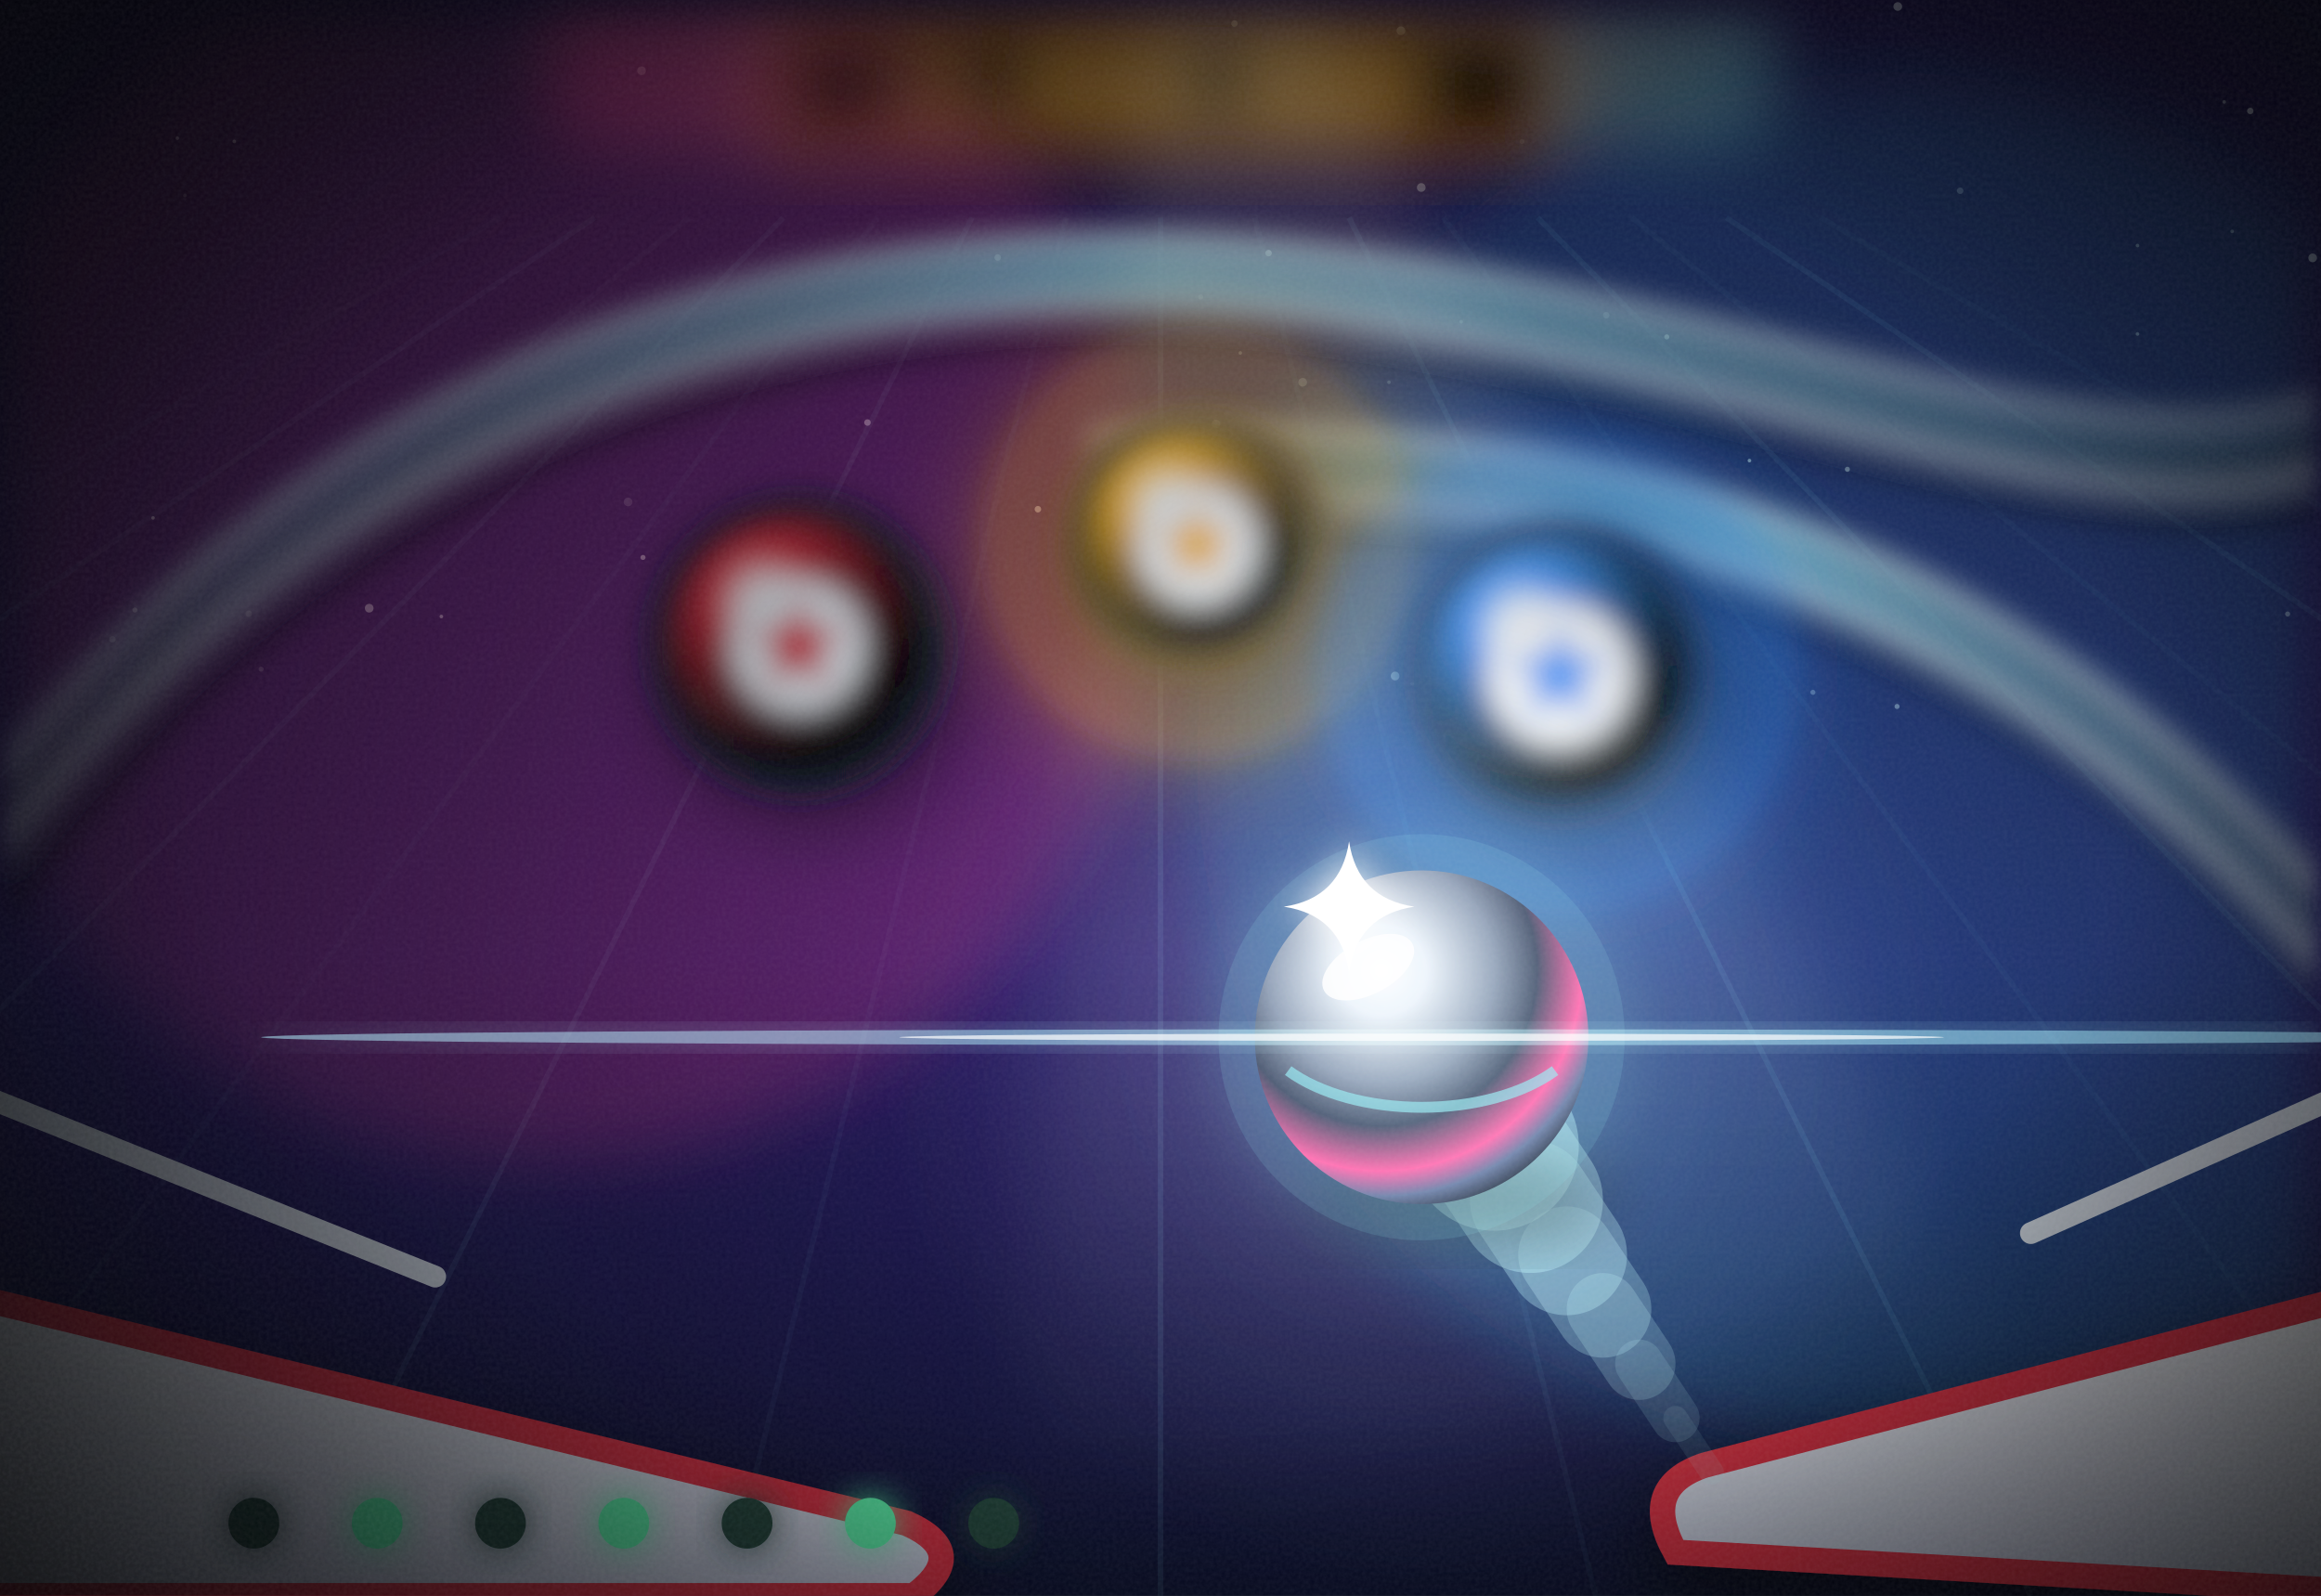
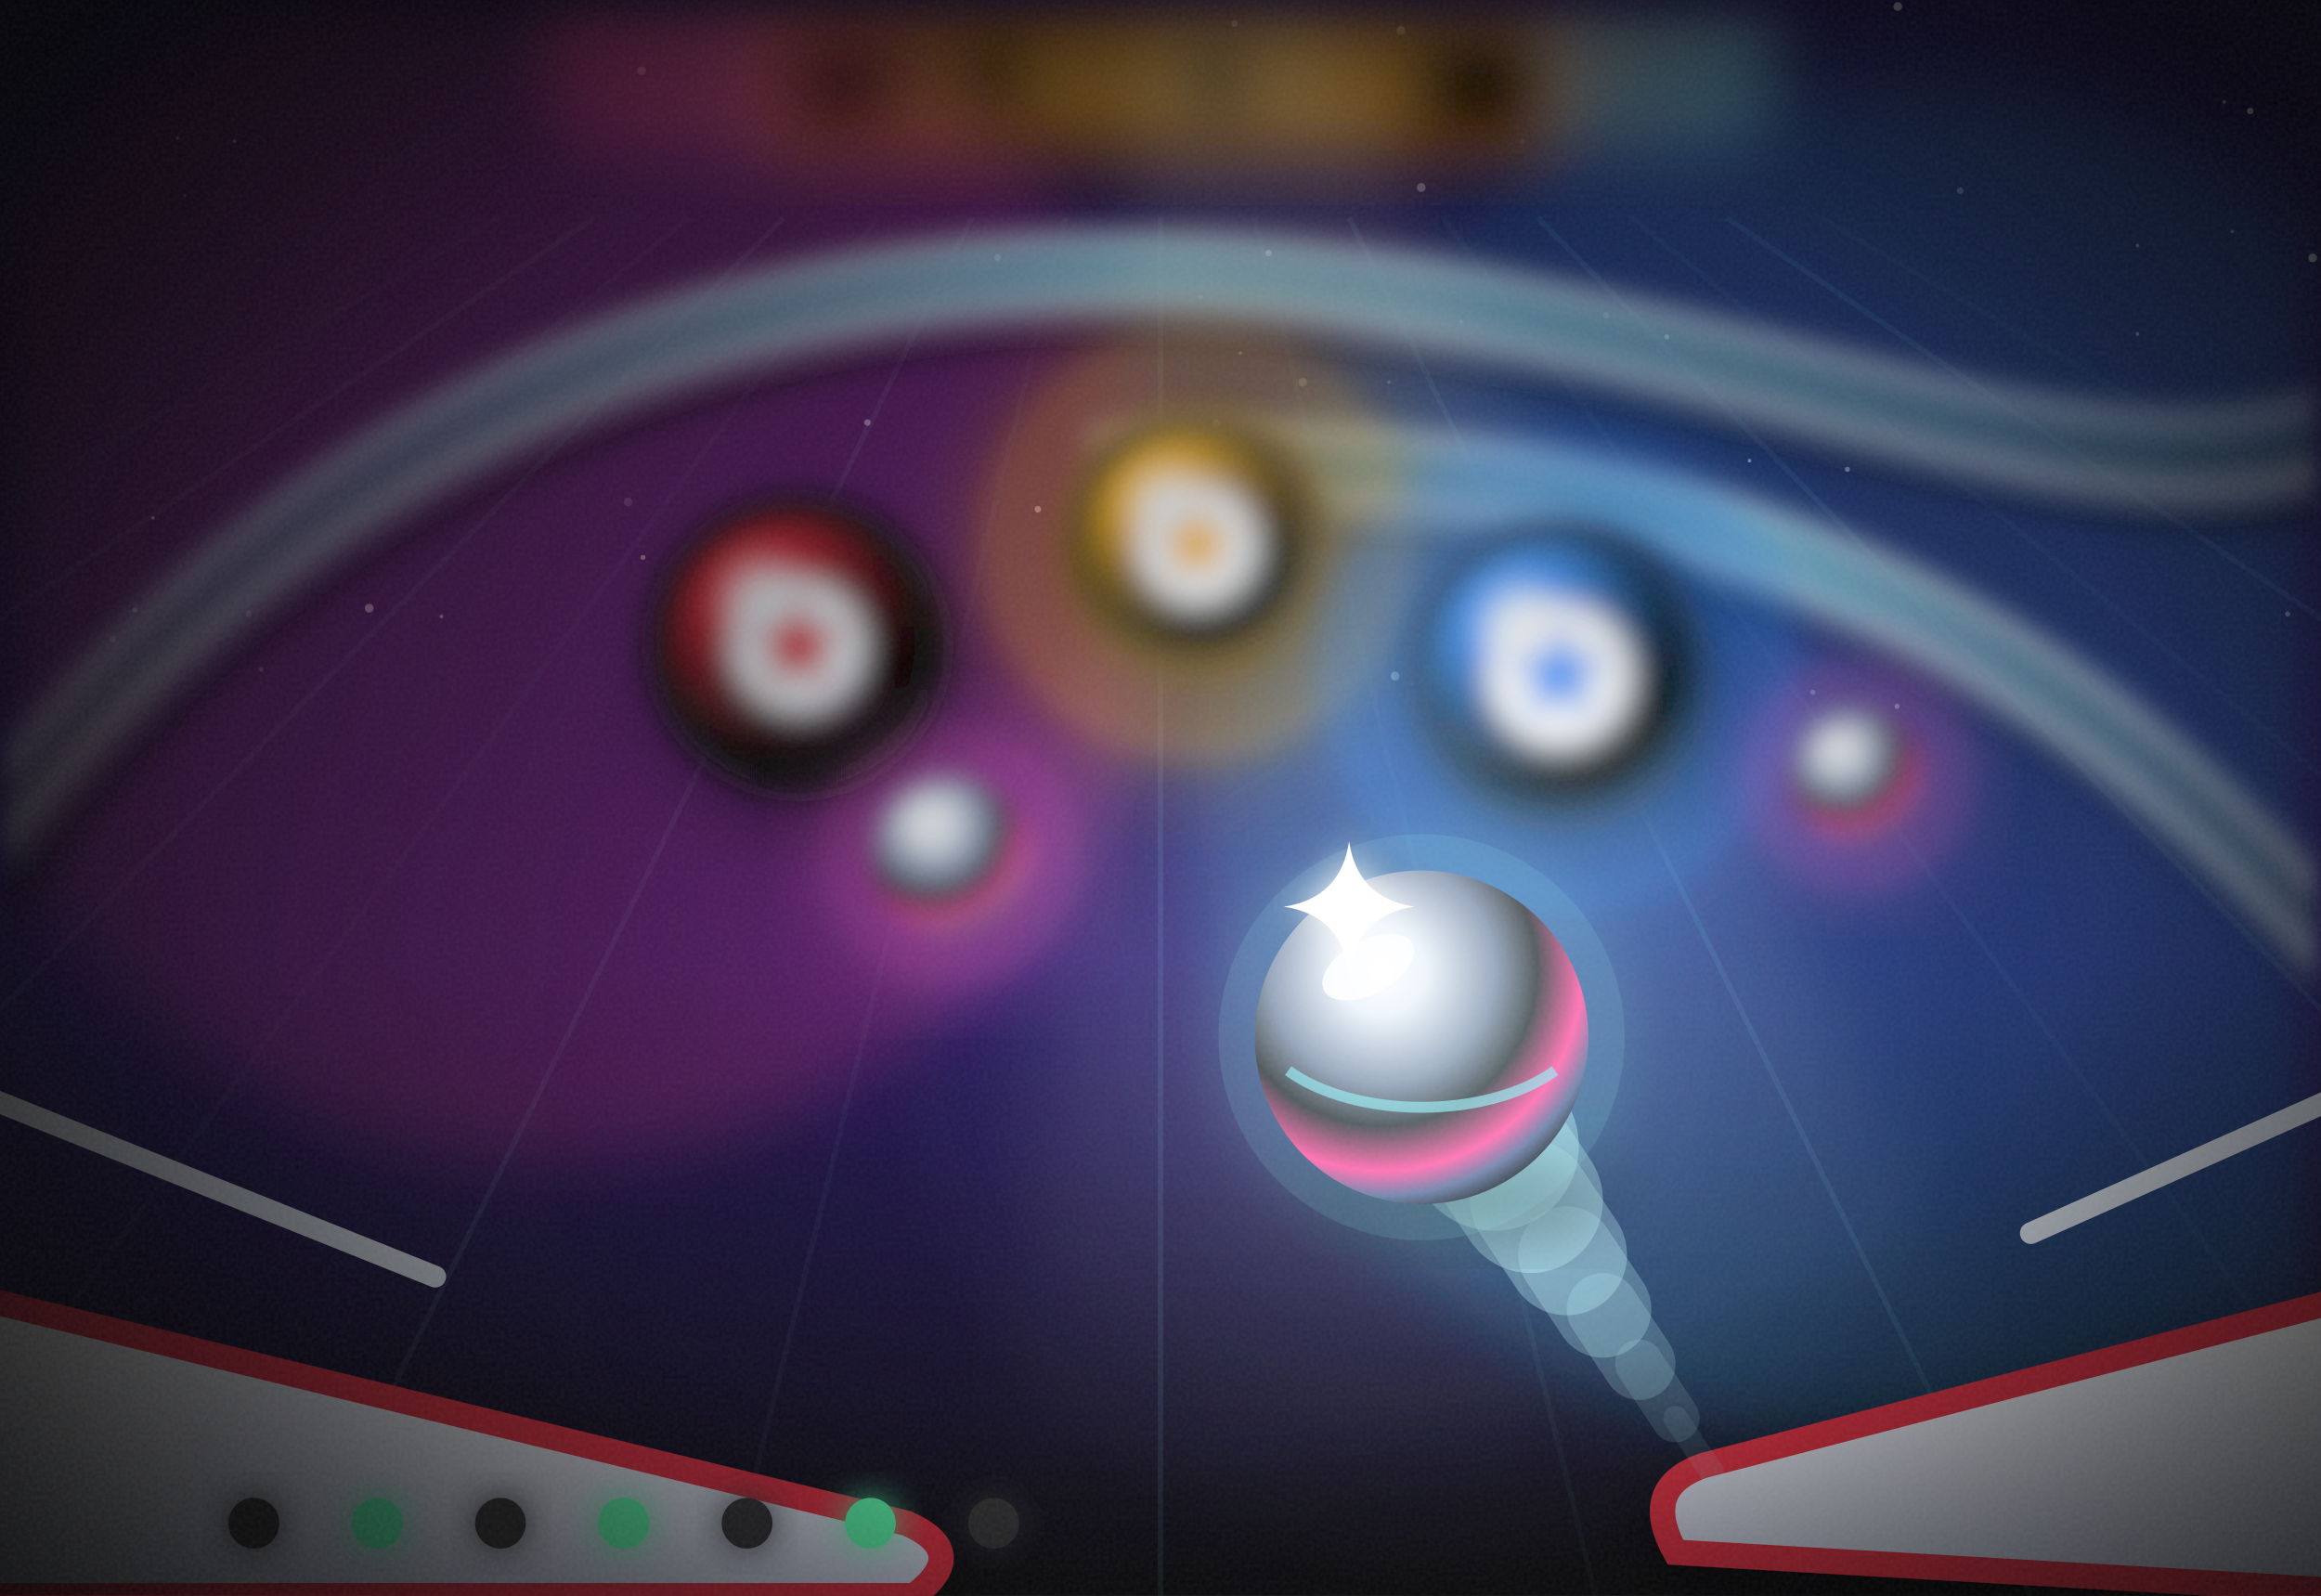
<svg xmlns="http://www.w3.org/2000/svg" viewBox="0 0 640 440" preserveAspectRatio="xMidYMid slice">
  <defs>
    <filter id="glow" x="-50%" y="-50%" width="200%" height="200%">
      <feGaussianBlur stdDeviation="5" result="b" />
      <feMerge>
        <feMergeNode in="b" />
        <feMergeNode in="SourceGraphic" />
      </feMerge>
    </filter>
    <filter id="bigglow" x="-50%" y="-50%" width="200%" height="200%">
      <feGaussianBlur stdDeviation="14" result="b" />
      <feMerge>
        <feMergeNode in="b" />
        <feMergeNode in="SourceGraphic" />
      </feMerge>
    </filter>
    <filter id="soft" x="-50%" y="-50%" width="200%" height="200%">
      <feGaussianBlur stdDeviation="10" />
    </filter>
    <filter id="dof" x="-20%" y="-20%" width="140%" height="140%">
      <feGaussianBlur stdDeviation="4" />
    </filter>
    <filter id="dof2" x="-20%" y="-20%" width="140%" height="140%">
      <feGaussianBlur stdDeviation="9" />
    </filter>
    <filter id="bokeh" x="-50%" y="-50%" width="200%" height="200%">
      <feGaussianBlur stdDeviation="7" />
    </filter>
    <filter id="shadow" x="-30%" y="-30%" width="160%" height="160%">
      <feDropShadow dx="0" dy="10" stdDeviation="10" flood-color="#000" flood-opacity=".6" />
    </filter>
    <filter id="grain" x="0" y="0" width="100%" height="100%">
      <feTurbulence type="fractalNoise" baseFrequency=".9" numOctaves="2" seed="7" />
      <feColorMatrix values="0 0 0 0 1  0 0 0 0 1  0 0 0 0 1  0 0 0 .055 0" />
    </filter>
    <linearGradient id="chrome" x1="0" y1="0" x2="0" y2="1">
      <stop offset="0" stop-color="#f6fbff" />
      <stop offset=".45" stop-color="#9fb0c4" />
-       <stop offset=".55" stop-color="#5d6c80" />
+       <stop offset=".55" stop-color="#58585e" />
      <stop offset="1" stop-color="#cfdbe8" />
    </linearGradient>
    <linearGradient id="gold" x1="0" y1="0" x2="0" y2="1">
      <stop offset="0" stop-color="#fff3b0" />
      <stop offset=".5" stop-color="#ffb81f" />
      <stop offset="1" stop-color="#b86a00" />
    </linearGradient>
    <radialGradient id="vig" cx="50%" cy="48%" r="75%">
      <stop offset=".55" stop-color="#000" stop-opacity="0" />
      <stop offset="1" stop-color="#000" stop-opacity=".72" />
    </radialGradient>
    <linearGradient id="pf" x1="0" y1="0" x2="0" y2="1">
      <stop offset="0" stop-color="#1a0f4a" />
      <stop offset=".6" stop-color="#2a1a6c" />
-       <stop offset="1" stop-color="#0a0f2e" />
+       <stop offset="1" stop-color="#0e0e10" />
    </linearGradient>
    <linearGradient id="ramp" x1="0" y1="0" x2="1" y2="0">
      <stop offset="0" stop-color="#9fe8ff" stop-opacity=".2" />
      <stop offset=".5" stop-color="#9fe8ff" stop-opacity=".85" />
      <stop offset="1" stop-color="#9fe8ff" stop-opacity=".2" />
    </linearGradient>
    <radialGradient id="chromeBall" cx="38%" cy="30%" r="75%">
      <stop offset="0" stop-color="#ffffff" />
      <stop offset=".18" stop-color="#e8f1fb" />
      <stop offset=".45" stop-color="#7d8aa6" />
-       <stop offset=".62" stop-color="#2a3150" />
+       <stop offset=".62" stop-color="#2a2a2e" />
      <stop offset=".8" stop-color="#ff4fa0" />
      <stop offset=".9" stop-color="#5a6a9a" />
-       <stop offset="1" stop-color="#0c1022" />
+       <stop offset="1" stop-color="#0e0e10" />
    </radialGradient>
    <linearGradient id="flip" x1="0" y1="0" x2="0" y2="1">
      <stop offset="0" stop-color="#ffffff" />
      <stop offset="1" stop-color="#c7cde0" />
    </linearGradient>
    <linearGradient id="backbox" x1="0" y1="0" x2="1" y2="0">
      <stop offset="0" stop-color="#ff3d9a" />
      <stop offset=".5" stop-color="#ffb03a" />
      <stop offset="1" stop-color="#7fe3ee" />
    </linearGradient>
  </defs>
-   <rect width="640" height="440" fill="#05070f" />
+   <rect width="640" height="440" fill="#070708" />
  <rect width="640" height="440" fill="url(#pf)" />
  <circle cx="613.3" cy="28.1" r="0.5" fill="#eaf2ff" opacity="0.63" />
  <circle cx="286.2" cy="140.4" r="0.9" fill="#eaf2ff" opacity="0.75" />
  <circle cx="51.0" cy="53.9" r="0.5" fill="#eaf2ff" opacity="0.42" />
  <circle cx="384.7" cy="186.4" r="1.2" fill="#eaf2ff" opacity="0.70" />
  <circle cx="31.0" cy="176.3" r="0.9" fill="#eaf2ff" opacity="0.42" />
  <circle cx="121.7" cy="170.0" r="0.5" fill="#eaf2ff" opacity="0.69" />
  <circle cx="391.9" cy="51.7" r="1.2" fill="#eaf2ff" opacity="0.42" />
  <circle cx="499.9" cy="190.9" r="0.7" fill="#eaf2ff" opacity="0.40" />
  <circle cx="173.2" cy="138.4" r="1.2" fill="#eaf2ff" opacity="0.23" />
  <circle cx="340.4" cy="6.5" r="0.9" fill="#eaf2ff" opacity="0.55" />
  <circle cx="331.1" cy="81.9" r="0.7" fill="#eaf2ff" opacity="0.42" />
  <circle cx="239.2" cy="116.5" r="0.9" fill="#eaf2ff" opacity="0.60" />
  <circle cx="359.2" cy="105.4" r="1.2" fill="#eaf2ff" opacity="0.26" />
  <circle cx="637.7" cy="71.1" r="1.2" fill="#eaf2ff" opacity="0.75" />
  <circle cx="37.2" cy="168.2" r="0.7" fill="#eaf2ff" opacity="0.56" />
  <circle cx="256.4" cy="19.3" r="0.7" fill="#eaf2ff" opacity="0.32" />
  <circle cx="349.8" cy="69.8" r="0.9" fill="#eaf2ff" opacity="0.84" />
  <circle cx="402.9" cy="88.7" r="0.5" fill="#eaf2ff" opacity="0.57" />
  <circle cx="509.4" cy="129.4" r="0.7" fill="#eaf2ff" opacity="0.66" />
  <circle cx="64.6" cy="39.0" r="0.5" fill="#eaf2ff" opacity="0.78" />
  <circle cx="589.4" cy="92.1" r="0.5" fill="#eaf2ff" opacity="0.55" />
  <circle cx="335.3" cy="116.9" r="1.2" fill="#eaf2ff" opacity="0.53" />
  <circle cx="42.2" cy="142.8" r="0.5" fill="#eaf2ff" opacity="0.77" />
  <circle cx="389.4" cy="188.5" r="0.5" fill="#eaf2ff" opacity="0.33" />
  <circle cx="224.2" cy="12.8" r="0.5" fill="#eaf2ff" opacity="0.32" />
  <circle cx="442.9" cy="86.9" r="0.9" fill="#eaf2ff" opacity="0.32" />
  <circle cx="48.9" cy="38.1" r="0.5" fill="#eaf2ff" opacity="0.90" />
  <circle cx="342.0" cy="97.3" r="0.5" fill="#eaf2ff" opacity="0.33" />
  <circle cx="176.9" cy="19.5" r="1.2" fill="#eaf2ff" opacity="0.63" />
  <circle cx="257.8" cy="23.5" r="0.7" fill="#eaf2ff" opacity="0.23" />
  <circle cx="241.8" cy="169.8" r="0.5" fill="#eaf2ff" opacity="0.34" />
  <circle cx="482.4" cy="127.0" r="0.5" fill="#eaf2ff" opacity="0.73" />
  <circle cx="459.6" cy="92.9" r="0.7" fill="#eaf2ff" opacity="0.82" />
  <circle cx="72.0" cy="184.5" r="0.7" fill="#eaf2ff" opacity="0.32" />
  <circle cx="615.5" cy="63.8" r="0.5" fill="#eaf2ff" opacity="0.55" />
  <circle cx="386.3" cy="8.5" r="1.2" fill="#eaf2ff" opacity="0.69" />
  <circle cx="177.3" cy="153.7" r="0.7" fill="#eaf2ff" opacity="0.64" />
  <circle cx="630.8" cy="169.3" r="0.7" fill="#eaf2ff" opacity="0.51" />
  <circle cx="275.1" cy="71.0" r="0.9" fill="#eaf2ff" opacity="0.80" />
  <circle cx="523.3" cy="1.8" r="1.2" fill="#eaf2ff" opacity="0.63" />
  <circle cx="68.6" cy="169.2" r="0.9" fill="#eaf2ff" opacity="0.40" />
  <circle cx="540.5" cy="52.6" r="0.9" fill="#eaf2ff" opacity="0.39" />
  <circle cx="101.8" cy="167.7" r="1.2" fill="#eaf2ff" opacity="0.69" />
  <circle cx="523.1" cy="194.8" r="0.7" fill="#eaf2ff" opacity="0.55" />
  <circle cx="219.7" cy="175.1" r="0.5" fill="#eaf2ff" opacity="0.47" />
  <circle cx="419.7" cy="39.0" r="0.7" fill="#eaf2ff" opacity="0.26" />
  <circle cx="589.4" cy="67.7" r="0.5" fill="#eaf2ff" opacity="0.56" />
  <circle cx="620.5" cy="30.6" r="0.9" fill="#eaf2ff" opacity="0.81" />
  <circle cx="383.0" cy="105.4" r="0.5" fill="#eaf2ff" opacity="0.28" />
  <circle cx="324.3" cy="10.3" r="0.5" fill="#eaf2ff" opacity="0.27" />
  <line x1="138" y1="60" x2="-520" y2="440" stroke="#9fe8ff" stroke-opacity="0.05" stroke-width="1.5" />
  <line x1="164" y1="60" x2="-400" y2="440" stroke="#9fe8ff" stroke-opacity="0.1" stroke-width="1.5" />
  <line x1="190" y1="60" x2="-280" y2="440" stroke="#9fe8ff" stroke-opacity="0.05" stroke-width="1.5" />
  <line x1="216" y1="60" x2="-160" y2="440" stroke="#9fe8ff" stroke-opacity="0.1" stroke-width="1.5" />
  <line x1="242" y1="60" x2="-40" y2="440" stroke="#9fe8ff" stroke-opacity="0.05" stroke-width="1.5" />
  <line x1="268" y1="60" x2="80" y2="440" stroke="#9fe8ff" stroke-opacity="0.1" stroke-width="1.5" />
  <line x1="294" y1="60" x2="200" y2="440" stroke="#9fe8ff" stroke-opacity="0.05" stroke-width="1.5" />
  <line x1="320" y1="60" x2="320" y2="440" stroke="#9fe8ff" stroke-opacity="0.1" stroke-width="1.5" />
  <line x1="346" y1="60" x2="440" y2="440" stroke="#9fe8ff" stroke-opacity="0.05" stroke-width="1.5" />
  <line x1="372" y1="60" x2="560" y2="440" stroke="#9fe8ff" stroke-opacity="0.1" stroke-width="1.5" />
  <line x1="398" y1="60" x2="680" y2="440" stroke="#9fe8ff" stroke-opacity="0.05" stroke-width="1.5" />
  <line x1="424" y1="60" x2="800" y2="440" stroke="#9fe8ff" stroke-opacity="0.1" stroke-width="1.5" />
  <line x1="450" y1="60" x2="920" y2="440" stroke="#9fe8ff" stroke-opacity="0.05" stroke-width="1.5" />
  <line x1="476" y1="60" x2="1040" y2="440" stroke="#9fe8ff" stroke-opacity="0.1" stroke-width="1.5" />
  <line x1="502" y1="60" x2="1160" y2="440" stroke="#9fe8ff" stroke-opacity="0.05" stroke-width="1.5" />
  <g filter="url(#dof2)">
    <rect x="150" y="-30" width="340" height="70" rx="12" fill="url(#backbox)" opacity=".55" />
    <rect x="210" y="4" width="220" height="38" rx="6" fill="#120700" stroke="#ff8a1f" stroke-width="3" />
    <text x="320" y="33" font-family="Menlo, monospace" font-size="26" font-weight="900" fill="#ffb03a" text-anchor="middle">2.450.000</text>
  </g>
  <circle cx="150" cy="150" r="170" fill="rgba(255,61,154,.28)" filter="url(#soft)" />
  <circle cx="520" cy="210" r="190" fill="rgba(30,170,220,.26)" filter="url(#soft)" />
  <g filter="url(#dof)">
    <path d="M-20,250 C90,90 250,60 380,80 S600,150 660,110" fill="none" stroke="#000" stroke-opacity=".35" stroke-width="26" transform="translate(5 8)" />
    <path d="M-20,250 C90,90 250,60 380,80 S600,150 660,110" fill="none" stroke="url(#ramp)" stroke-width="22" />
    <path d="M-20,250 C90,90 250,60 380,80 S600,150 660,110" fill="none" stroke="#e9f2fb" stroke-width="2.5" transform="translate(0 -10)" />
    <path d="M-20,250 C90,90 250,60 380,80 S600,150 660,110" fill="none" stroke="#e9f2fb" stroke-width="2.5" transform="translate(0 10)" />
  </g>
  <g filter="url(#dof)">
    <path d="M660,280 C560,150 430,120 300,130" fill="none" stroke="#000" stroke-opacity=".35" stroke-width="26" transform="translate(5 8)" />
    <path d="M660,280 C560,150 430,120 300,130" fill="none" stroke="url(#ramp)" stroke-width="22" />
    <path d="M660,280 C560,150 430,120 300,130" fill="none" stroke="#e9f2fb" stroke-width="2.5" transform="translate(0 -10)" />
    <path d="M660,280 C560,150 430,120 300,130" fill="none" stroke="#e9f2fb" stroke-width="2.5" transform="translate(0 10)" />
  </g>
  <g filter="url(#dof)">
    <circle cx="224" cy="186" r="42" fill="#000" opacity=".45" filter="url(#soft)" />
-     <circle cx="220" cy="178" r="41" fill="#141a2c" />
+     <circle cx="220" cy="178" r="41" fill="#161618" />
    <defs>
      <radialGradient id="bp220" cx="34%" cy="28%" r="78%">
        <stop offset="0" stop-color="#ffffff" />
        <stop offset=".22" stop-color="#e12d3f" />
        <stop offset=".85" stop-color="#000" />
        <stop offset="1" stop-color="#000" />
      </radialGradient>
    </defs>
    <circle cx="220.0" cy="178.0" r="34.0" fill="url(#bp220)" />
    <ellipse cx="209.8" cy="164.4" rx="10.9" ry="6.1" fill="#fff" opacity="0.6" transform="rotate(-28 209.8 164.4)" />
    <path d="M192.8,189.9 A34.0,34.0 0 0 0 247.2,189.9" fill="none" stroke="#fff" stroke-opacity=".12" stroke-width="2.7" />
    <circle cx="220" cy="178" r="18.7" fill="#f2f6fb" />
    <g fill="#e12d3f">
      <polygon points="220.0,164.5 223.2,173.5 232.8,173.8 225.2,179.7 227.9,188.9 220.0,183.5 212.1,188.9 214.8,179.7 207.2,173.8 216.8,173.5" />
    </g>
  </g>
  <g filter="url(#dof)">
    <circle cx="334" cy="158" r="38" fill="#000" opacity=".45" filter="url(#soft)" />
-     <circle cx="330" cy="150" r="37" fill="#141a2c" />
+     <circle cx="330" cy="150" r="37" fill="#161618" />
    <circle cx="330" cy="150" r="60" fill="#ffb81f" opacity=".35" filter="url(#bigglow)" />
    <defs>
      <radialGradient id="bp330" cx="34%" cy="28%" r="78%">
        <stop offset="0" stop-color="#ffffff" />
        <stop offset=".22" stop-color="#ffb81f" />
        <stop offset=".85" stop-color="#000" />
        <stop offset="1" stop-color="#000" />
      </radialGradient>
    </defs>
    <circle cx="330.0" cy="150.0" r="30.0" fill="url(#bp330)" />
    <ellipse cx="321.0" cy="138.0" rx="9.6" ry="5.4" fill="#fff" opacity="0.6" transform="rotate(-28 321.0 138.0)" />
    <path d="M306.0,160.5 A30.0,30.0 0 0 0 354.0,160.5" fill="none" stroke="#fff" stroke-opacity=".12" stroke-width="2.4" />
    <circle cx="330" cy="150" r="16.5" fill="#f2f6fb" />
    <g fill="#ffb81f">
      <polygon points="330.0,138.1 332.9,146.1 341.3,146.3 334.6,151.5 337.0,159.6 330.0,154.9 323.0,159.6 325.4,151.5 318.7,146.3 327.1,146.1" />
    </g>
  </g>
  <g filter="url(#dof)">
    <circle cx="434" cy="194" r="44" fill="#000" opacity=".45" filter="url(#soft)" />
-     <circle cx="430" cy="186" r="43" fill="#141a2c" />
+     <circle cx="430" cy="186" r="43" fill="#161618" />
    <circle cx="430" cy="186" r="66" fill="#2f8fff" opacity=".35" filter="url(#bigglow)" />
    <defs>
      <radialGradient id="bp430" cx="34%" cy="28%" r="78%">
        <stop offset="0" stop-color="#ffffff" />
        <stop offset=".22" stop-color="#2f8fff" />
        <stop offset=".85" stop-color="#000" />
        <stop offset="1" stop-color="#000" />
      </radialGradient>
    </defs>
    <circle cx="430.0" cy="186.0" r="36.0" fill="url(#bp430)" />
    <ellipse cx="419.2" cy="171.6" rx="11.5" ry="6.5" fill="#fff" opacity="0.6" transform="rotate(-28 419.2 171.6)" />
    <path d="M401.2,198.6 A36.0,36.0 0 0 0 458.8,198.6" fill="none" stroke="#fff" stroke-opacity=".12" stroke-width="2.9" />
    <circle cx="430" cy="186" r="19.8" fill="#f2f6fb" />
    <g fill="#2f8fff">
      <polygon points="430.0,171.7 433.4,181.3 443.6,181.6 435.5,187.8 438.4,197.5 430.0,191.8 421.6,197.5 424.5,187.8 416.4,181.6 426.6,181.3" />
    </g>
  </g>
  <g filter="url(#shadow)">
    <path d="M-30,352 L250,420 Q268,428 252,440 L-30,440 Z" fill="url(#flip)" stroke="#e12d3f" stroke-width="7" />
    <path d="M670,352 L470,404 Q452,410 462,428 L670,440 Z" fill="url(#flip)" stroke="#e12d3f" stroke-width="7" />
  </g>
  <path d="M-10,300 L120,352" stroke="#d6dde6" stroke-width="6" stroke-linecap="round" />
  <path d="M650,300 L560,340" stroke="#d6dde6" stroke-width="6" stroke-linecap="round" />
+   <g filter="url(#dof)">
+     <circle cx="262" cy="236" r="36" fill="#ff6fd8" opacity=".28" filter="url(#bigglow)" />
+     <circle cx="262" cy="236" r="22" fill="url(#chromeBall)" />
+     <ellipse cx="255.4" cy="227.2" rx="6.6" ry="3.5" fill="#fff" opacity=".8" />
+   </g>
+   <g filter="url(#dof)">
+     <circle cx="512" cy="214" r="32" fill="#ff6fd8" opacity=".28" filter="url(#bigglow)" />
+     <circle cx="512" cy="214" r="18" fill="url(#chromeBall)" />
+     <ellipse cx="506.6" cy="206.8" rx="5.4" ry="2.9" fill="#fff" opacity=".8" />
+   </g>
  <line x1="472.0" y1="406.0" x2="462.0" y2="391.0" stroke="#bdf6ff" stroke-width="6.7" stroke-linecap="round" opacity="0.11" />
  <line x1="462.0" y1="391.0" x2="452.0" y2="376.0" stroke="#bdf6ff" stroke-width="13.3" stroke-linecap="round" opacity="0.16" />
  <line x1="452.0" y1="376.0" x2="442.0" y2="361.0" stroke="#bdf6ff" stroke-width="20.0" stroke-linecap="round" opacity="0.22" />
  <line x1="442.0" y1="361.0" x2="432.0" y2="346.0" stroke="#bdf6ff" stroke-width="26.7" stroke-linecap="round" opacity="0.27" />
  <line x1="432.0" y1="346.0" x2="422.0" y2="331.0" stroke="#bdf6ff" stroke-width="33.3" stroke-linecap="round" opacity="0.33" />
  <line x1="422.0" y1="331.0" x2="412.0" y2="316.0" stroke="#bdf6ff" stroke-width="40.0" stroke-linecap="round" opacity="0.38" />
  <line x1="412.0" y1="316.0" x2="402.0" y2="301.0" stroke="#bdf6ff" stroke-width="46.7" stroke-linecap="round" opacity="0.44" />
  <line x1="402.0" y1="301.0" x2="392.0" y2="286.0" stroke="#bdf6ff" stroke-width="53.3" stroke-linecap="round" opacity="0.49" />
  <ellipse cx="402" cy="329.7" rx="41.4" ry="10.12" fill="#000" opacity=".55" filter="url(#soft)" />
  <circle cx="392" cy="286" r="56" fill="#7fe3ee" opacity=".22" filter="url(#bigglow)" />
  <circle cx="392" cy="286" r="46" fill="url(#chromeBall)" />
  <path d="M355.2,295.2 A46,25.3 0 0 0 428.8,295.2" fill="none" stroke="#7fe3ee" stroke-opacity=".7" stroke-width="3" />
  <ellipse cx="377.28" cy="266.68" rx="13.8" ry="7.36" fill="#fff" opacity=".85" transform="rotate(-28 377.28 266.68)" />
-   <circle cx="70" cy="420" r="7" fill="#24463a" filter="url(#glow)" />
+   <circle cx="70" cy="420" r="7" fill="#343438" filter="url(#glow)" />
  <circle cx="104" cy="420" r="7" fill="#5cffb0" filter="url(#glow)" />
-   <circle cx="138" cy="420" r="7" fill="#24463a" filter="url(#glow)" />
+   <circle cx="138" cy="420" r="7" fill="#343438" filter="url(#glow)" />
  <circle cx="172" cy="420" r="7" fill="#5cffb0" filter="url(#glow)" />
-   <circle cx="206" cy="420" r="7" fill="#24463a" filter="url(#glow)" />
+   <circle cx="206" cy="420" r="7" fill="#343438" filter="url(#glow)" />
  <circle cx="240" cy="420" r="7" fill="#5cffb0" filter="url(#glow)" />
-   <circle cx="274" cy="420" r="7" fill="#24463a" filter="url(#glow)" />
+   <circle cx="274" cy="420" r="7" fill="#343438" filter="url(#glow)" />
  <g opacity="1" filter="url(#glow)">
    <path d="M372,232 Q374.34,247.66 390,250 Q374.34,252.34 372,268 Q369.66,252.34 354,250 Q369.66,247.66 372,232Z" fill="#ffffff" />
  </g>
  <defs>
    <radialGradient id="cv392x286" gradientUnits="userSpaceOnUse" cx="392.0" cy="286.0" r="430">
-       <stop offset=".18" stop-color="#02040a" stop-opacity="0" />
-       <stop offset=".62" stop-color="#02040a" stop-opacity="0.43" />
-       <stop offset="1" stop-color="#02040a" stop-opacity="0.78" />
+       <stop offset=".18" stop-color="#040405" stop-opacity="0" />
+       <stop offset=".62" stop-color="#040405" stop-opacity="0.43" />
+       <stop offset="1" stop-color="#040405" stop-opacity="0.78" />
    </radialGradient>
    <linearGradient id="cb392x286" x1="0" y1="0" x2="0" y2="1">
      <stop offset="0" stop-color="#fff6e0" stop-opacity=".22" />
      <stop offset="1" stop-color="#fff6e0" stop-opacity="0" />
    </linearGradient>
  </defs>
  <polygon points="320.2,-38.1 339.8,-41.9 551.2,373.9 276.2,426.3" fill="url(#cb392x286)" filter="url(#soft)" style="mix-blend-mode:screen" />
  <rect width="640" height="440" fill="url(#cv392x286)" />
  <radialGradient id="ck392x286">
    <stop offset="0" stop-color="#bdf6ff" stop-opacity=".3" />
    <stop offset=".45" stop-color="#bdf6ff" stop-opacity=".1" />
    <stop offset="1" stop-color="#bdf6ff" stop-opacity="0" />
  </radialGradient>
  <circle cx="392.0" cy="286.0" r="150" fill="url(#ck392x286)" style="mix-blend-mode:screen" />
-   <ellipse cx="392.0" cy="286.0" rx="320" ry="2.2" fill="#9fefff" opacity=".55" filter="url(#glow)" style="mix-blend-mode:screen" />
-   <ellipse cx="392.0" cy="286.0" rx="144" ry="1" fill="#ffffff" opacity=".7" style="mix-blend-mode:screen" />
  <rect width="640" height="440" fill="url(#vig)" />
  <rect width="640" height="440" filter="url(#grain)" opacity="1" />
</svg>
